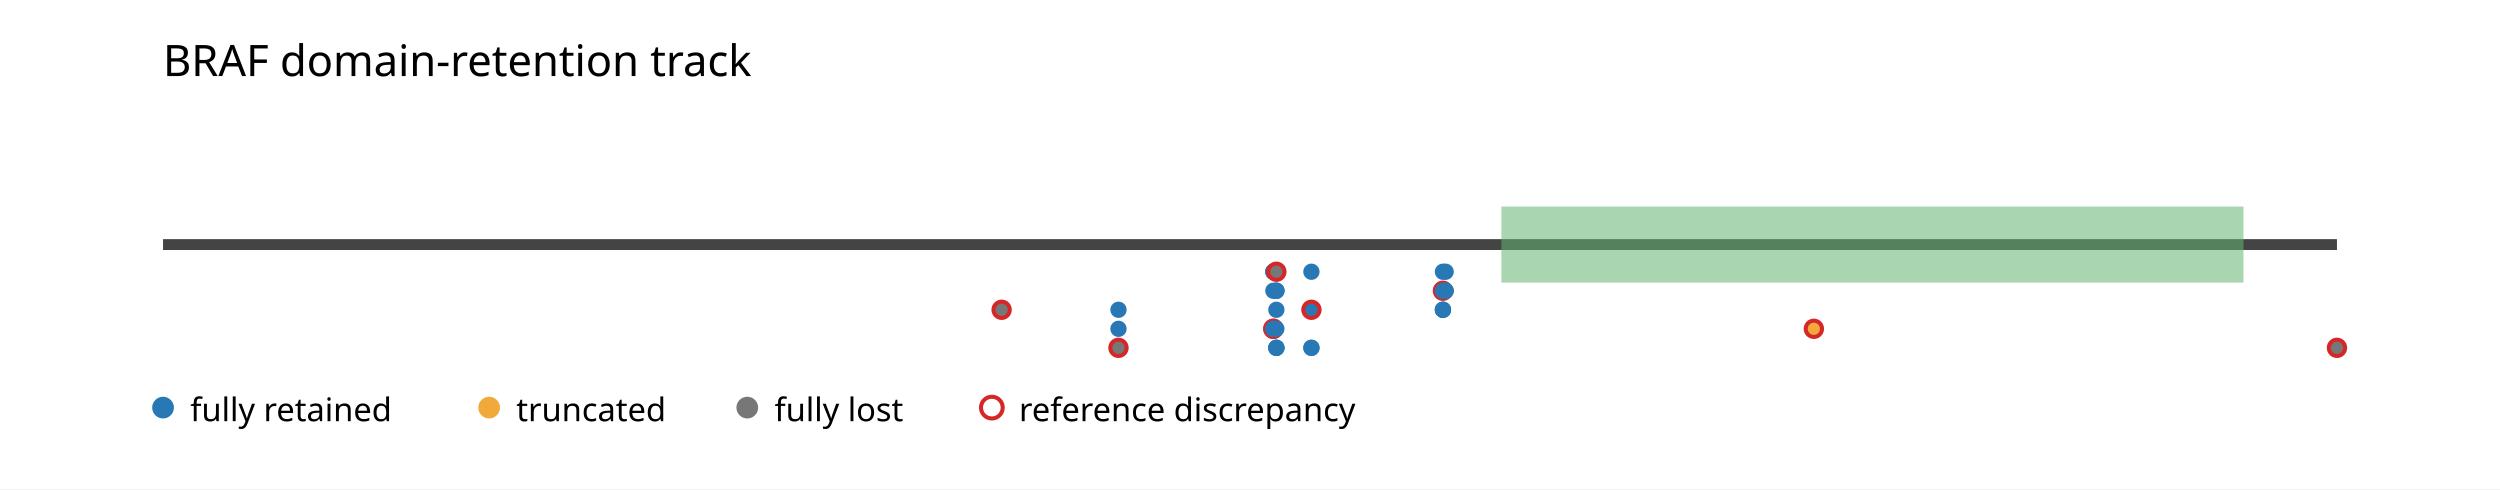
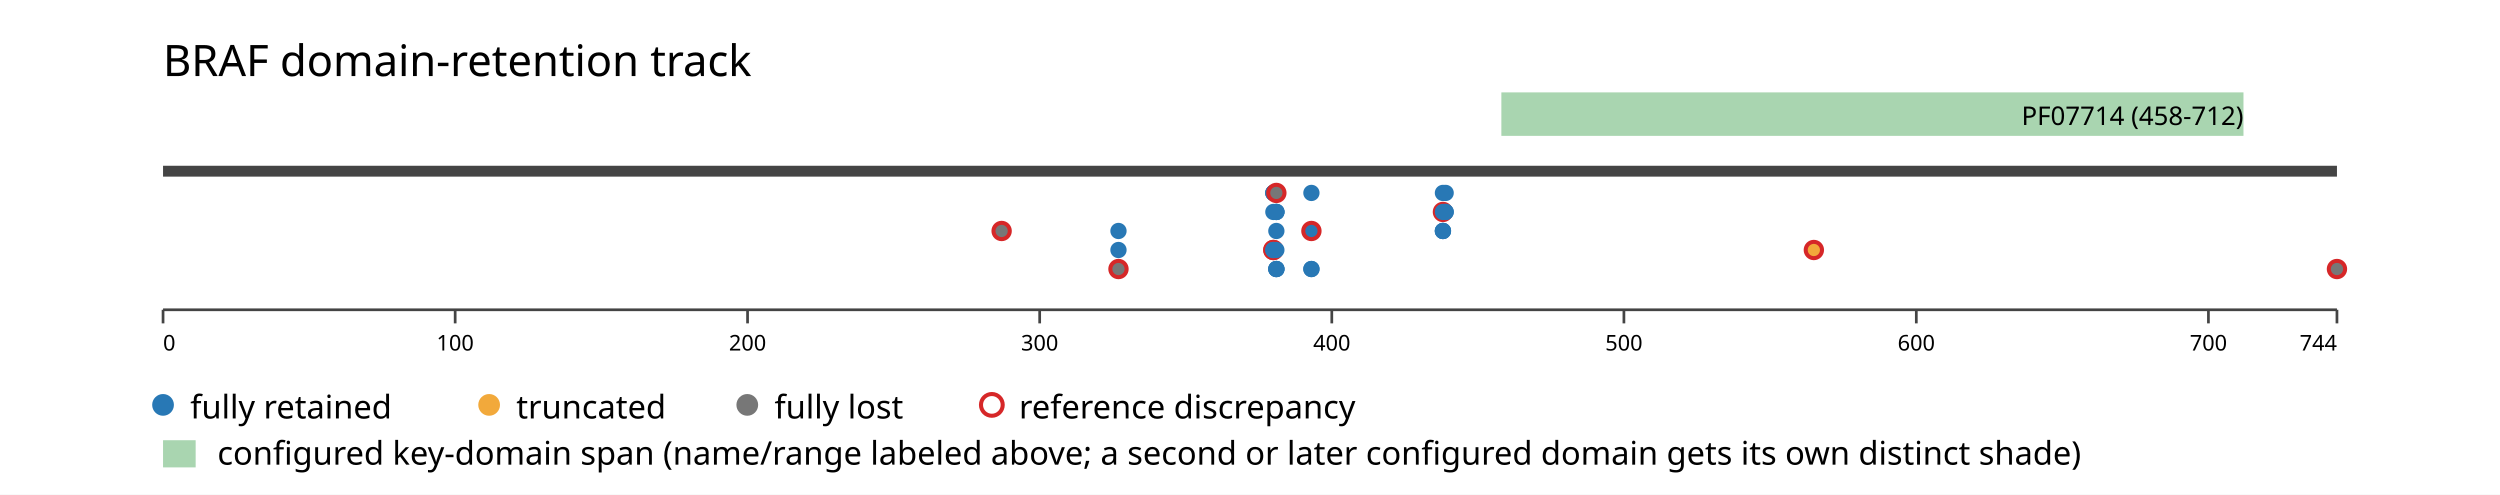
- <svg xmlns="http://www.w3.org/2000/svg" width="920" height="180" viewBox="0 0 920 180">
-   <rect width="920" height="180" fill="white" />
+ <svg xmlns="http://www.w3.org/2000/svg" width="920" height="182" viewBox="0 0 920 182">
+   <rect width="920" height="182" fill="white" />
  <text x="60" y="28" font-family="sans-serif" font-size="16">BRAF domain-retention track</text>
-   <line x1="60" y1="90" x2="860" y2="90" stroke="#444" stroke-width="4" />
-   <rect x="552.5" y="76" width="273.1" height="28" fill="#62b36f" opacity="0.55" />
-   <circle cx="468.6" cy="100" r="3" fill="#2878b5" stroke="none" stroke-width="0" />
-   <circle cx="469.7" cy="107" r="3" fill="#2878b5" stroke="none" stroke-width="0" />
-   <circle cx="411.6" cy="114" r="3" fill="#2878b5" stroke="none" stroke-width="0" />
-   <circle cx="411.6" cy="121" r="3" fill="#2878b5" stroke="none" stroke-width="0" />
-   <circle cx="411.6" cy="128" r="3" fill="#2878b5" stroke="none" stroke-width="0" />
-   <circle cx="468.6" cy="100" r="3" fill="#2878b5" stroke="none" stroke-width="0" />
-   <circle cx="469.7" cy="107" r="3" fill="#2878b5" stroke="none" stroke-width="0" />
-   <circle cx="482.6" cy="114" r="3" fill="#2878b5" stroke="none" stroke-width="0" />
-   <circle cx="468.6" cy="121" r="3" fill="#777777" stroke="#d62728" stroke-width="1.5" />
-   <circle cx="411.6" cy="128" r="3" fill="#777777" stroke="#d62728" stroke-width="1.5" />
-   <circle cx="482.6" cy="100" r="3" fill="#2878b5" stroke="none" stroke-width="0" />
-   <circle cx="531.0" cy="107" r="3" fill="#777777" stroke="#d62728" stroke-width="1.5" />
-   <circle cx="531.0" cy="114" r="3" fill="#2878b5" stroke="none" stroke-width="0" />
-   <circle cx="667.5" cy="121" r="3" fill="#f2a93b" stroke="#d62728" stroke-width="1.5" />
-   <circle cx="469.7" cy="128" r="3" fill="#2878b5" stroke="none" stroke-width="0" />
-   <circle cx="468.6" cy="100" r="3" fill="#2878b5" stroke="none" stroke-width="0" />
-   <circle cx="532.0" cy="107" r="3" fill="#2878b5" stroke="none" stroke-width="0" />
-   <circle cx="482.6" cy="114" r="3" fill="#2878b5" stroke="#d62728" stroke-width="1.5" />
-   <circle cx="468.6" cy="121" r="3" fill="#2878b5" stroke="none" stroke-width="0" />
-   <circle cx="469.7" cy="128" r="3" fill="#2878b5" stroke="none" stroke-width="0" />
-   <circle cx="469.7" cy="100" r="3" fill="#2878b5" stroke="none" stroke-width="0" />
-   <circle cx="531.0" cy="107" r="3" fill="#2878b5" stroke="none" stroke-width="0" />
-   <circle cx="368.6" cy="114" r="3" fill="#777777" stroke="#d62728" stroke-width="1.5" />
-   <circle cx="468.6" cy="121" r="3" fill="#2878b5" stroke="#d62728" stroke-width="1.5" />
-   <circle cx="860.0" cy="128" r="3" fill="#777777" stroke="#d62728" stroke-width="1.5" />
-   <circle cx="531.0" cy="100" r="3" fill="#2878b5" stroke="none" stroke-width="0" />
-   <circle cx="468.6" cy="107" r="3" fill="#2878b5" stroke="none" stroke-width="0" />
-   <circle cx="469.7" cy="114" r="3" fill="#2878b5" stroke="none" stroke-width="0" />
-   <circle cx="468.6" cy="121" r="3" fill="#2878b5" stroke="none" stroke-width="0" />
-   <circle cx="482.6" cy="128" r="3" fill="#2878b5" stroke="none" stroke-width="0" />
-   <circle cx="532.0" cy="100" r="3" fill="#2878b5" stroke="none" stroke-width="0" />
-   <circle cx="532.0" cy="107" r="3" fill="#2878b5" stroke="none" stroke-width="0" />
-   <circle cx="531.0" cy="114" r="3" fill="#2878b5" stroke="none" stroke-width="0" />
-   <circle cx="468.6" cy="121" r="3" fill="#2878b5" stroke="none" stroke-width="0" />
-   <circle cx="469.7" cy="128" r="3" fill="#2878b5" stroke="none" stroke-width="0" />
-   <circle cx="469.7" cy="100" r="3" fill="#777777" stroke="#d62728" stroke-width="1.5" />
-   <circle cx="469.7" cy="107" r="3" fill="#2878b5" stroke="none" stroke-width="0" />
-   <circle cx="531.0" cy="114" r="3" fill="#2878b5" stroke="none" stroke-width="0" />
-   <circle cx="469.7" cy="121" r="3" fill="#2878b5" stroke="none" stroke-width="0" />
-   <circle cx="482.6" cy="128" r="3" fill="#2878b5" stroke="none" stroke-width="0" />
-   <circle cx="60" cy="150" r="4" fill="#2878b5" />
-   <text x="70" y="155" font-family="sans-serif" font-size="12">fully retained</text>
-   <circle cx="180" cy="150" r="4" fill="#f2a93b" />
-   <text x="190" y="155" font-family="sans-serif" font-size="12">truncated</text>
-   <circle cx="275" cy="150" r="4" fill="#777777" />
-   <text x="285" y="155" font-family="sans-serif" font-size="12">fully lost</text>
-   <circle cx="365" cy="150" r="4" fill="white" stroke="#d62728" stroke-width="1.5" />
-   <text x="375" y="155" font-family="sans-serif" font-size="12">reference discrepancy</text>
+   <rect x="552.5" y="34.0" width="273.1" height="16.0" fill="#62b36f" opacity="0.55" />
+   <text x="825.6" y="46.0" font-family="sans-serif" font-size="9.5" text-anchor="end">PF07714 (458-712)</text>
+   <line x1="60.0" y1="63.0" x2="860.0" y2="63.0" stroke="#444444" stroke-width="4" />
+   <circle cx="468.6" cy="71.0" r="3" fill="#2878b5" stroke="none" stroke-width="0" />
+   <circle cx="469.7" cy="78.0" r="3" fill="#2878b5" stroke="none" stroke-width="0" />
+   <circle cx="411.6" cy="85.0" r="3" fill="#2878b5" stroke="none" stroke-width="0" />
+   <circle cx="411.6" cy="92.0" r="3" fill="#2878b5" stroke="none" stroke-width="0" />
+   <circle cx="411.6" cy="99.0" r="3" fill="#2878b5" stroke="none" stroke-width="0" />
+   <circle cx="468.6" cy="71.0" r="3" fill="#2878b5" stroke="none" stroke-width="0" />
+   <circle cx="469.7" cy="78.0" r="3" fill="#2878b5" stroke="none" stroke-width="0" />
+   <circle cx="482.6" cy="85.0" r="3" fill="#2878b5" stroke="none" stroke-width="0" />
+   <circle cx="468.6" cy="92.0" r="3" fill="#777777" stroke="#d62728" stroke-width="1.5" />
+   <circle cx="411.6" cy="99.0" r="3" fill="#777777" stroke="#d62728" stroke-width="1.5" />
+   <circle cx="482.6" cy="71.0" r="3" fill="#2878b5" stroke="none" stroke-width="0" />
+   <circle cx="531.0" cy="78.0" r="3" fill="#777777" stroke="#d62728" stroke-width="1.5" />
+   <circle cx="531.0" cy="85.0" r="3" fill="#2878b5" stroke="none" stroke-width="0" />
+   <circle cx="667.5" cy="92.0" r="3" fill="#f2a93b" stroke="#d62728" stroke-width="1.5" />
+   <circle cx="469.7" cy="99.0" r="3" fill="#2878b5" stroke="none" stroke-width="0" />
+   <circle cx="468.6" cy="71.0" r="3" fill="#2878b5" stroke="none" stroke-width="0" />
+   <circle cx="532.0" cy="78.0" r="3" fill="#2878b5" stroke="none" stroke-width="0" />
+   <circle cx="482.6" cy="85.0" r="3" fill="#2878b5" stroke="#d62728" stroke-width="1.5" />
+   <circle cx="468.6" cy="92.0" r="3" fill="#2878b5" stroke="none" stroke-width="0" />
+   <circle cx="469.7" cy="99.0" r="3" fill="#2878b5" stroke="none" stroke-width="0" />
+   <circle cx="469.7" cy="71.0" r="3" fill="#2878b5" stroke="none" stroke-width="0" />
+   <circle cx="531.0" cy="78.0" r="3" fill="#2878b5" stroke="none" stroke-width="0" />
+   <circle cx="368.6" cy="85.0" r="3" fill="#777777" stroke="#d62728" stroke-width="1.5" />
+   <circle cx="468.6" cy="92.0" r="3" fill="#2878b5" stroke="#d62728" stroke-width="1.5" />
+   <circle cx="860.0" cy="99.0" r="3" fill="#777777" stroke="#d62728" stroke-width="1.5" />
+   <circle cx="531.0" cy="71.0" r="3" fill="#2878b5" stroke="none" stroke-width="0" />
+   <circle cx="468.6" cy="78.0" r="3" fill="#2878b5" stroke="none" stroke-width="0" />
+   <circle cx="469.7" cy="85.0" r="3" fill="#2878b5" stroke="none" stroke-width="0" />
+   <circle cx="468.6" cy="92.0" r="3" fill="#2878b5" stroke="none" stroke-width="0" />
+   <circle cx="482.6" cy="99.0" r="3" fill="#2878b5" stroke="none" stroke-width="0" />
+   <circle cx="532.0" cy="71.0" r="3" fill="#2878b5" stroke="none" stroke-width="0" />
+   <circle cx="532.0" cy="78.0" r="3" fill="#2878b5" stroke="none" stroke-width="0" />
+   <circle cx="531.0" cy="85.0" r="3" fill="#2878b5" stroke="none" stroke-width="0" />
+   <circle cx="468.6" cy="92.0" r="3" fill="#2878b5" stroke="none" stroke-width="0" />
+   <circle cx="469.7" cy="99.0" r="3" fill="#2878b5" stroke="none" stroke-width="0" />
+   <circle cx="469.7" cy="71.0" r="3" fill="#777777" stroke="#d62728" stroke-width="1.5" />
+   <circle cx="469.7" cy="78.0" r="3" fill="#2878b5" stroke="none" stroke-width="0" />
+   <circle cx="531.0" cy="85.0" r="3" fill="#2878b5" stroke="none" stroke-width="0" />
+   <circle cx="469.7" cy="92.0" r="3" fill="#2878b5" stroke="none" stroke-width="0" />
+   <circle cx="482.6" cy="99.0" r="3" fill="#2878b5" stroke="none" stroke-width="0" />
+   <line x1="60.0" y1="114.0" x2="860.0" y2="114.0" stroke="#444444" stroke-width="1" />
+   <line x1="60.0" y1="114.0" x2="60.0" y2="119.0" stroke="#444444" stroke-width="1" />
+   <text x="60.0" y="129.0" font-family="sans-serif" font-size="8" text-anchor="start">0</text>
+   <line x1="167.5" y1="114.0" x2="167.5" y2="119.0" stroke="#444444" stroke-width="1" />
+   <text x="167.5" y="129.0" font-family="sans-serif" font-size="8" text-anchor="middle">100</text>
+   <line x1="275.1" y1="114.0" x2="275.1" y2="119.0" stroke="#444444" stroke-width="1" />
+   <text x="275.1" y="129.0" font-family="sans-serif" font-size="8" text-anchor="middle">200</text>
+   <line x1="382.6" y1="114.0" x2="382.6" y2="119.0" stroke="#444444" stroke-width="1" />
+   <text x="382.6" y="129.0" font-family="sans-serif" font-size="8" text-anchor="middle">300</text>
+   <line x1="490.1" y1="114.0" x2="490.1" y2="119.0" stroke="#444444" stroke-width="1" />
+   <text x="490.1" y="129.0" font-family="sans-serif" font-size="8" text-anchor="middle">400</text>
+   <line x1="597.6" y1="114.0" x2="597.6" y2="119.0" stroke="#444444" stroke-width="1" />
+   <text x="597.6" y="129.0" font-family="sans-serif" font-size="8" text-anchor="middle">500</text>
+   <line x1="705.2" y1="114.0" x2="705.2" y2="119.0" stroke="#444444" stroke-width="1" />
+   <text x="705.2" y="129.0" font-family="sans-serif" font-size="8" text-anchor="middle">600</text>
+   <line x1="812.7" y1="114.0" x2="812.7" y2="119.0" stroke="#444444" stroke-width="1" />
+   <text x="812.7" y="129.0" font-family="sans-serif" font-size="8" text-anchor="middle">700</text>
+   <line x1="860.0" y1="114.0" x2="860.0" y2="119.0" stroke="#444444" stroke-width="1" />
+   <text x="860.0" y="129.0" font-family="sans-serif" font-size="8" text-anchor="end">744</text>
+   <circle cx="60" cy="149.0" r="4" fill="#2878b5" />
+   <text x="70" y="154.0" font-family="sans-serif" font-size="12">fully retained</text>
+   <circle cx="180" cy="149.0" r="4" fill="#f2a93b" />
+   <text x="190" y="154.0" font-family="sans-serif" font-size="12">truncated</text>
+   <circle cx="275" cy="149.0" r="4" fill="#777777" />
+   <text x="285" y="154.0" font-family="sans-serif" font-size="12">fully lost</text>
+   <circle cx="365" cy="149.0" r="4" fill="white" stroke="#d62728" stroke-width="1.5" />
+   <text x="375" y="154.0" font-family="sans-serif" font-size="12">reference discrepancy</text>
+   <rect x="60" y="162.0" width="12" height="10" fill="#62b36f" opacity="0.55" />
+   <text x="80" y="171.0" font-family="sans-serif" font-size="12">configured key-domain span (name/range labeled above; a second or later configured domain gets its own distinct shade)</text>
</svg>
